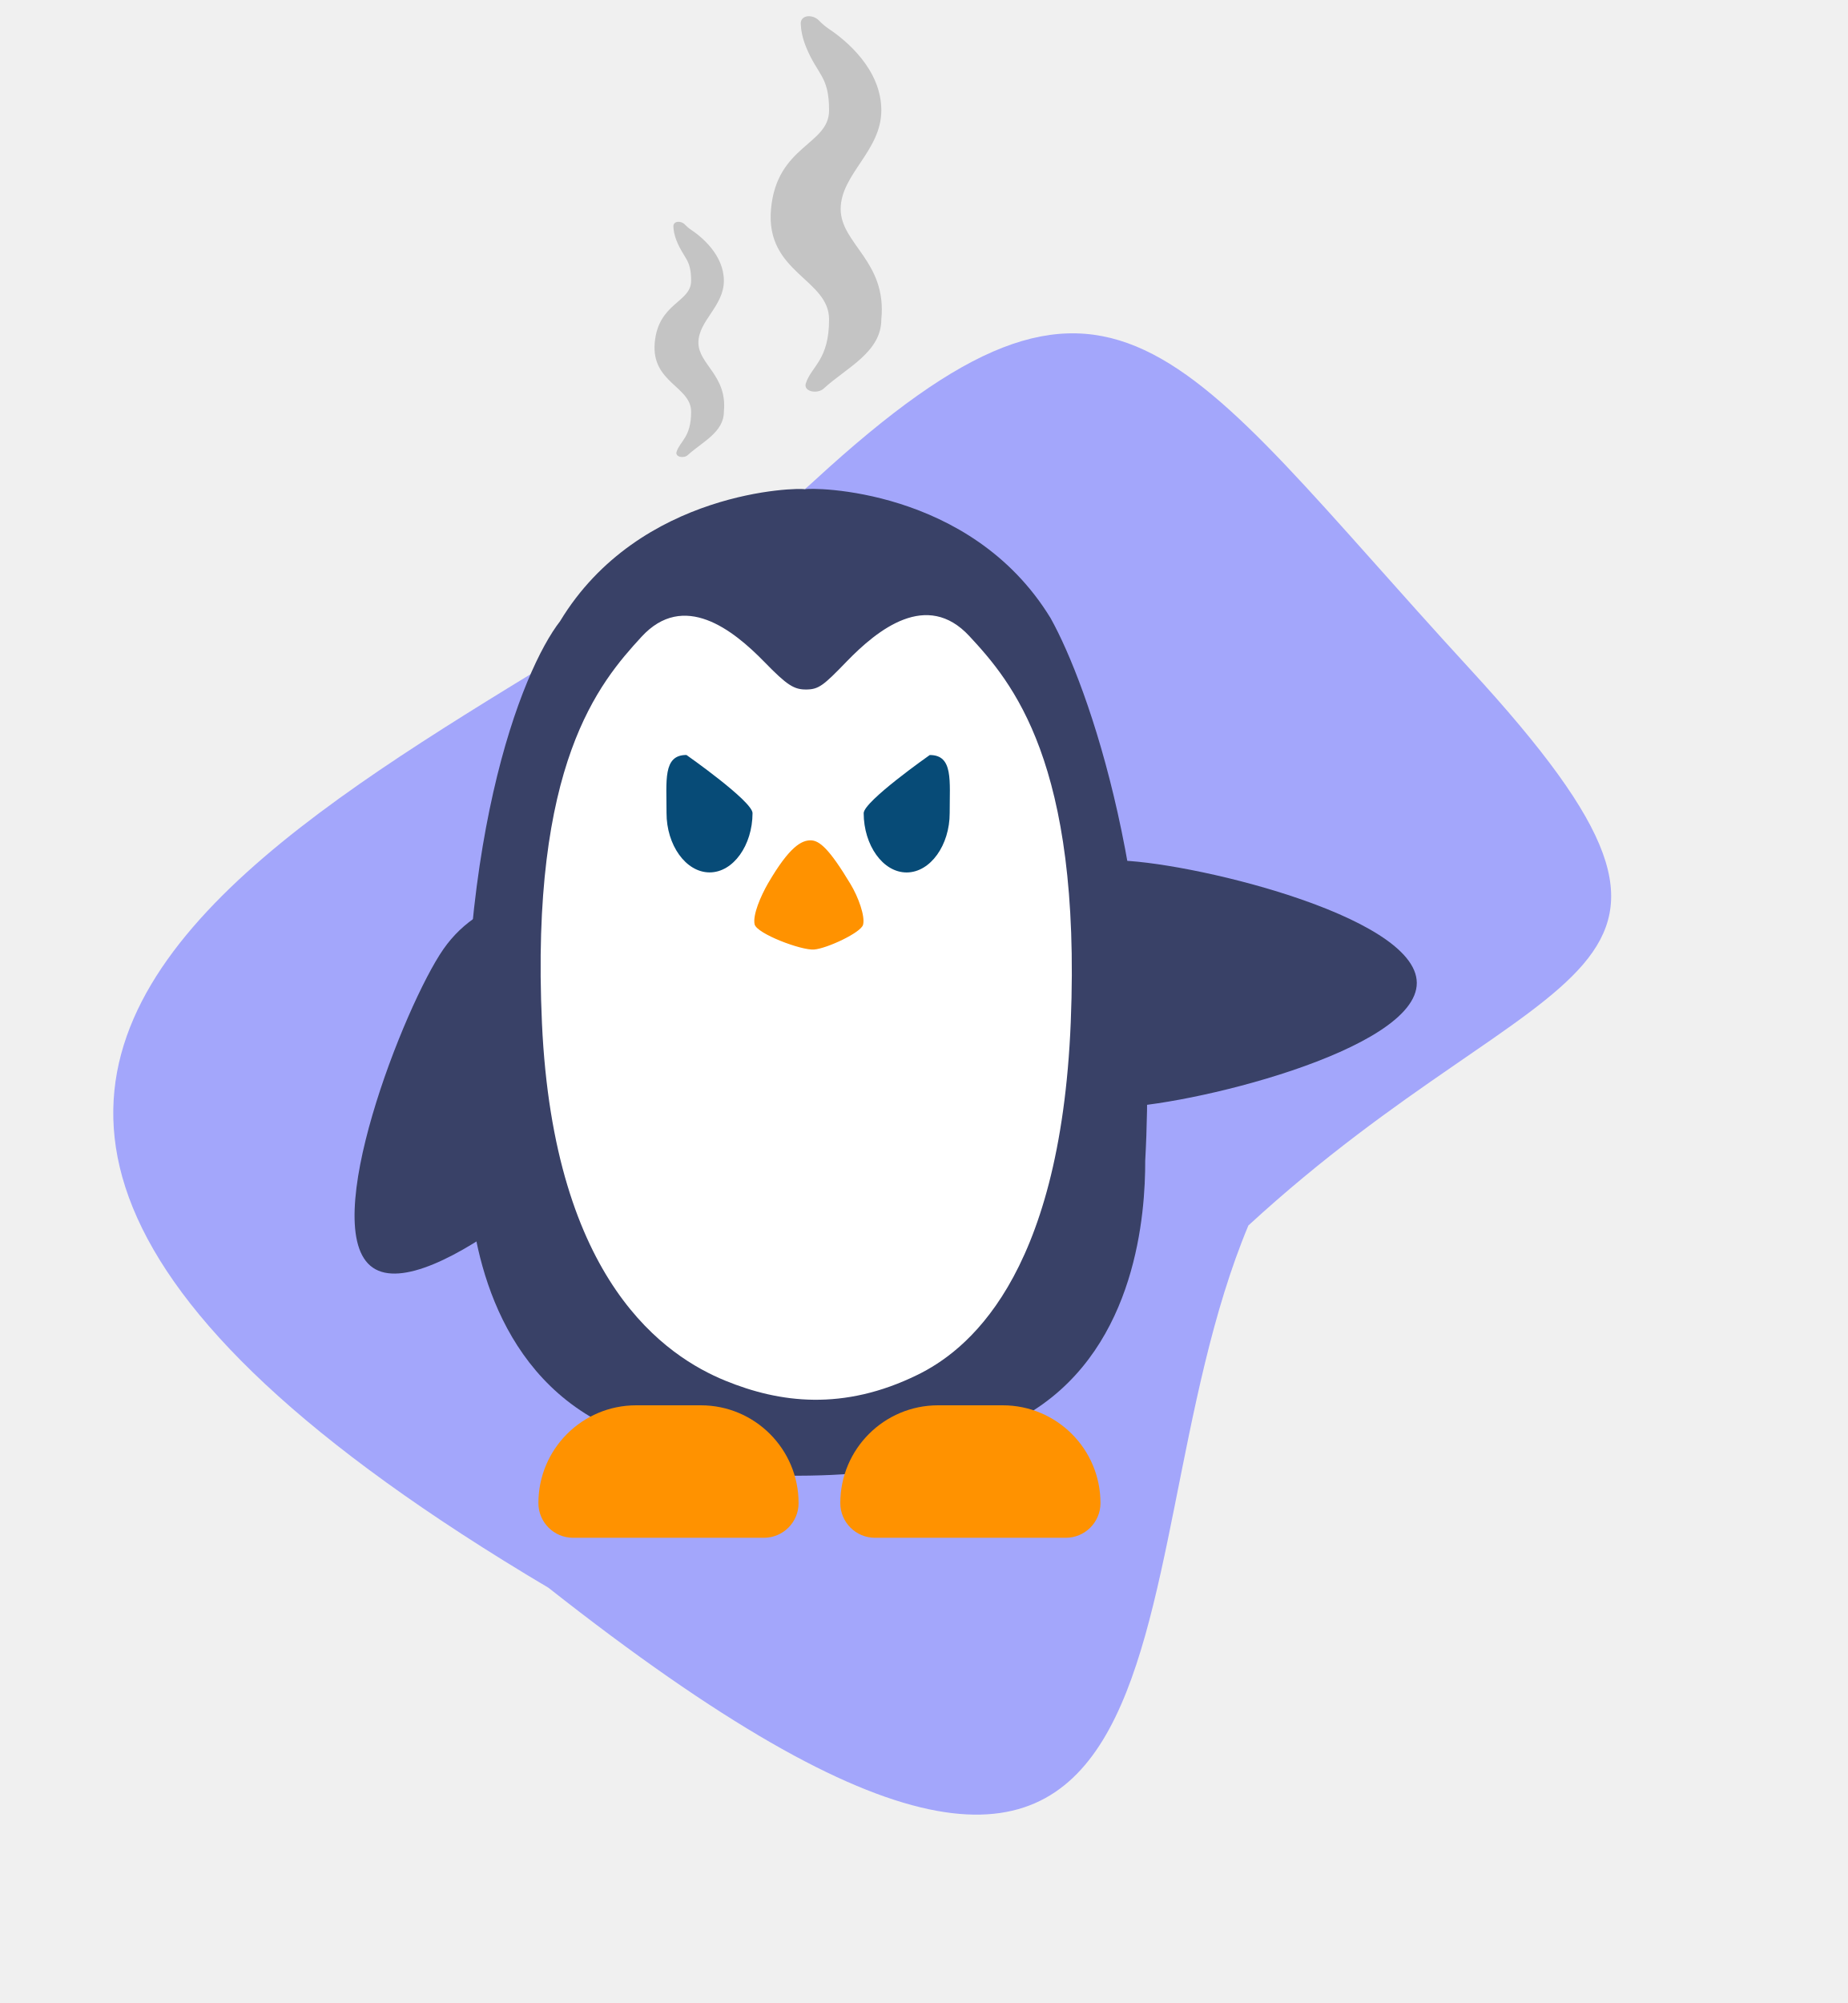
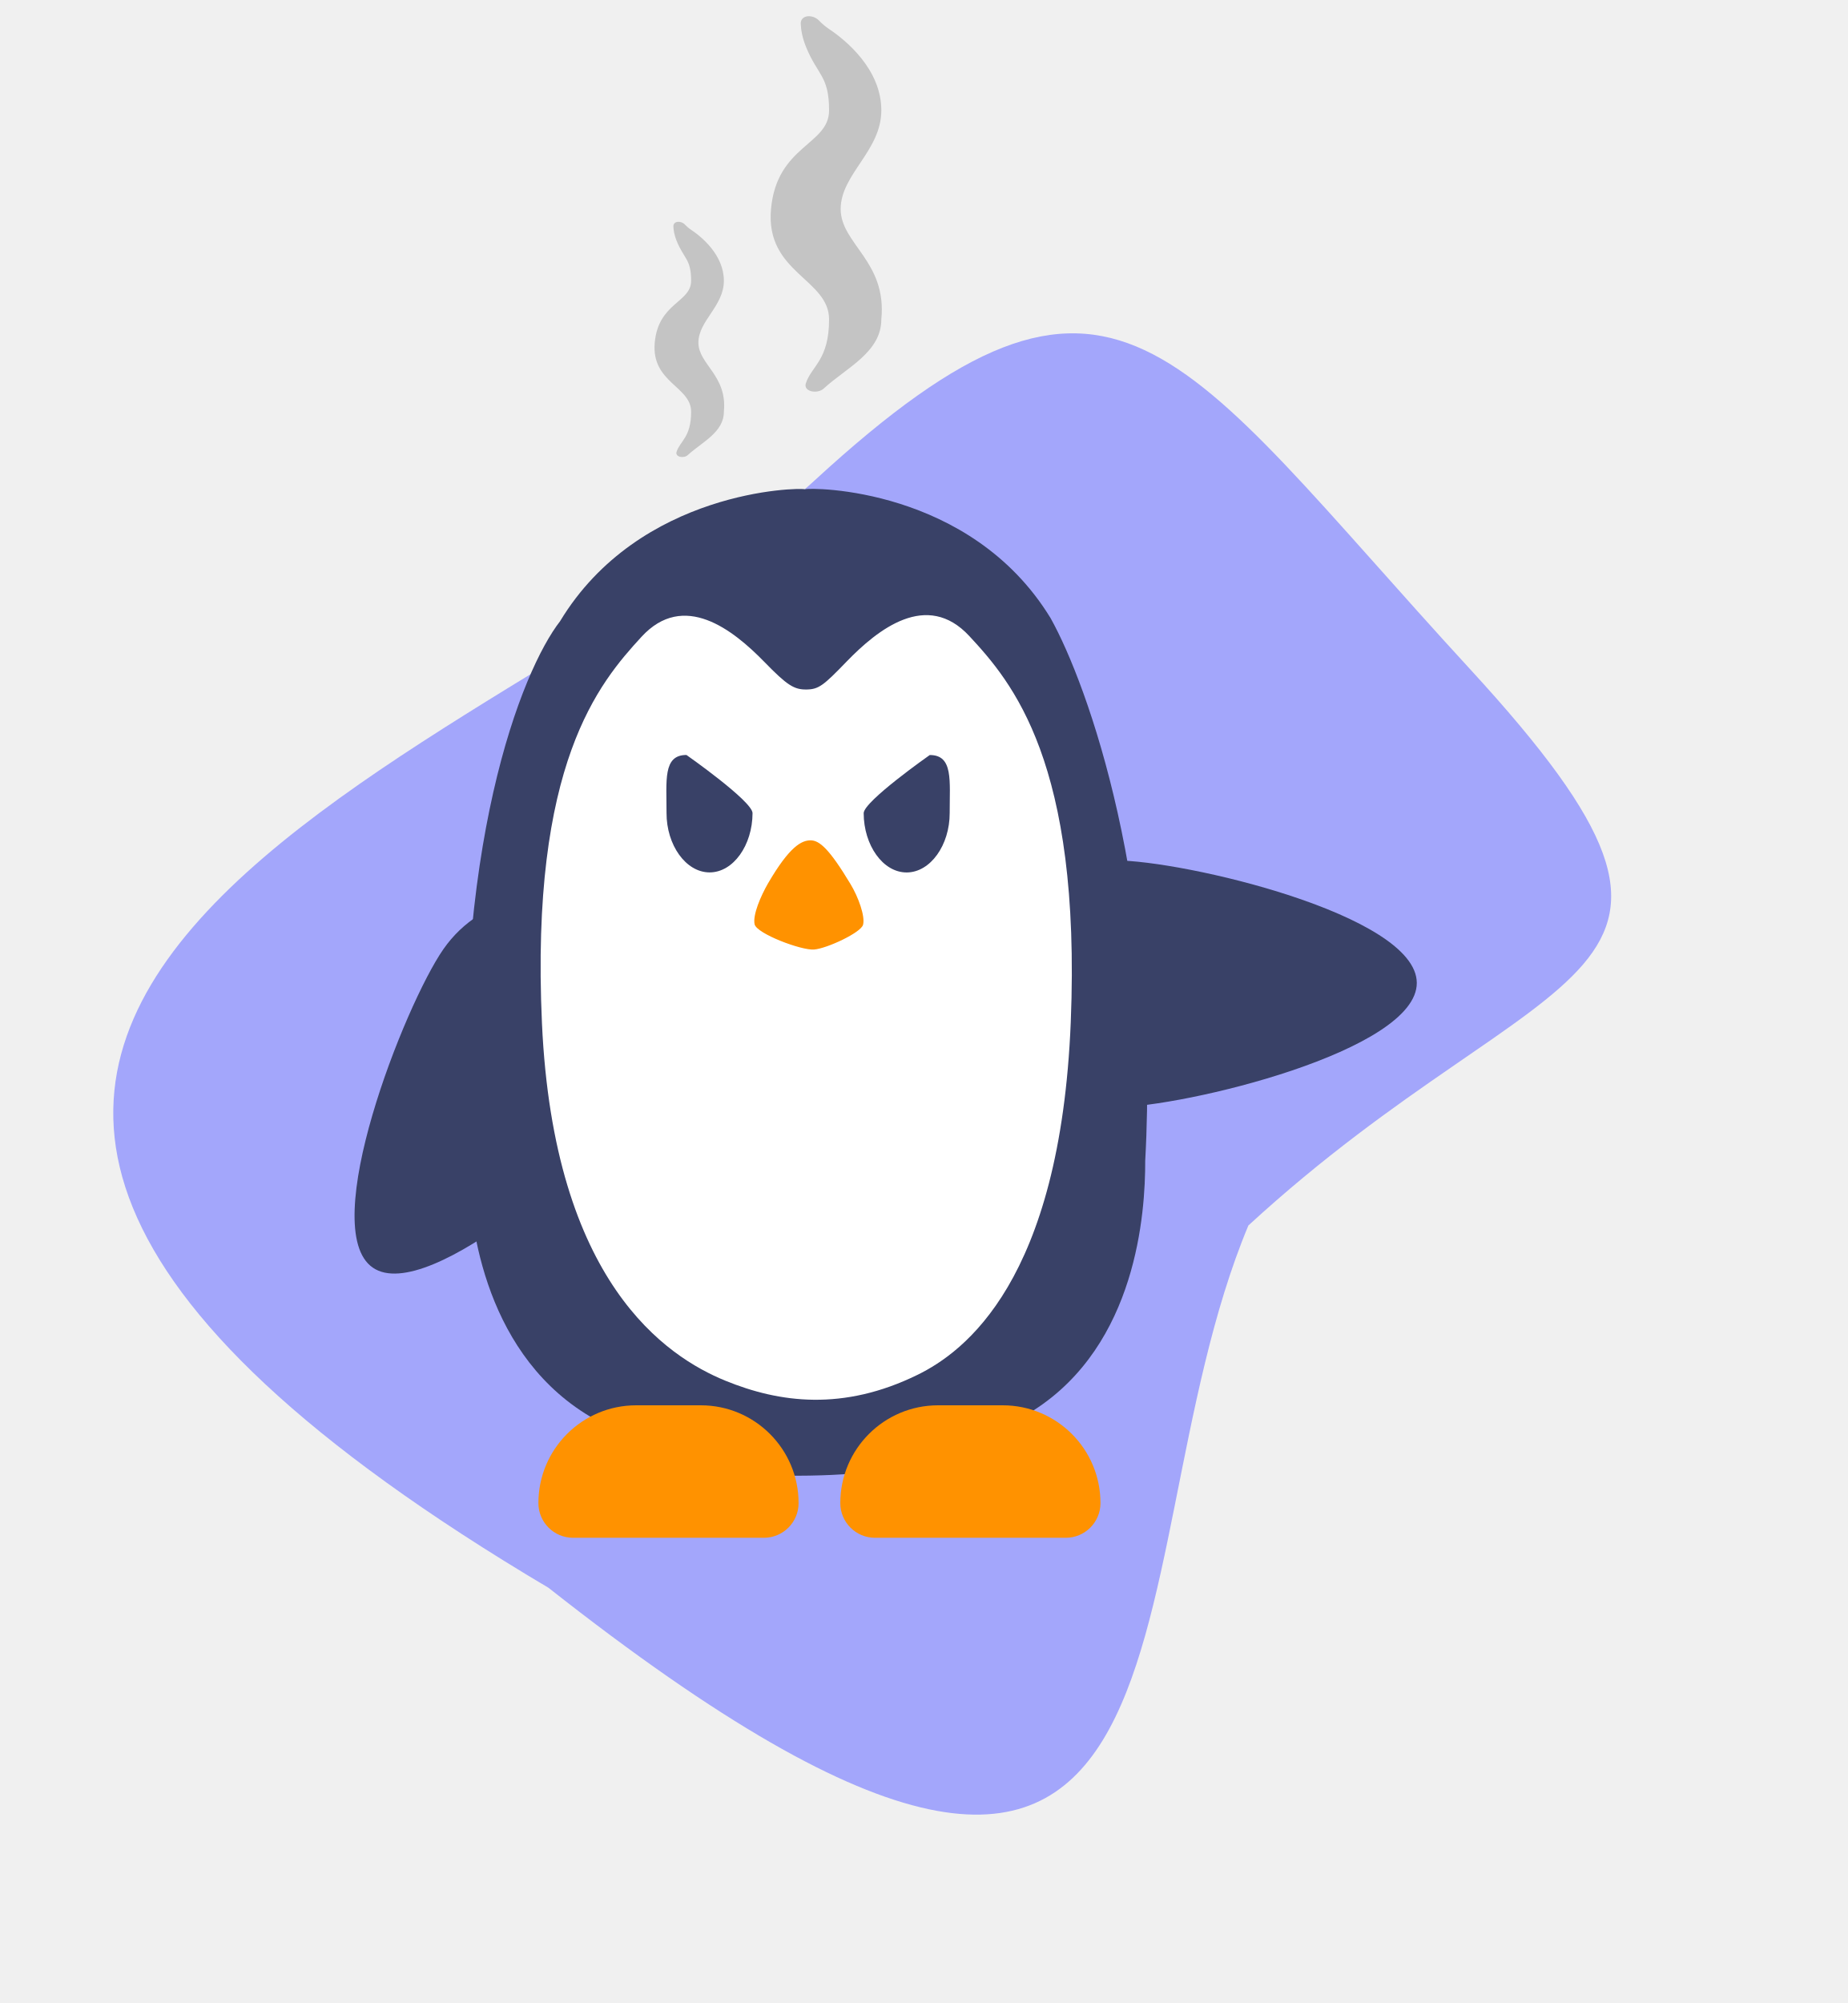
<svg xmlns="http://www.w3.org/2000/svg" width="143" height="155" viewBox="0 0 143 155" fill="none">
  <path d="M42.454 122.87C-33.672 77.742 39.756 58.594 63.071 37.16C86.385 15.725 90.878 26.869 113.789 51.789C136.699 76.709 119.939 73.397 96.624 94.832C85.427 121.621 95.815 164.927 42.454 122.87Z" fill="#A3A6FB" />
  <path d="M86.276 66.58C81 66.597 76.736 70.887 76.753 76.163C76.769 81.44 81.06 85.704 86.336 85.687C91.612 85.671 109.675 81.337 109.659 76.061C109.643 70.784 91.552 66.564 86.276 66.58Z" fill="#394167" />
  <path d="M34.314 73.457C37.322 69.123 43.274 68.047 47.609 71.055C51.944 74.063 53.02 80.016 50.011 84.35C47.004 88.685 33.184 101.098 28.849 98.09C24.514 95.082 31.306 77.792 34.314 73.457Z" fill="#394167" />
  <path d="M76.496 108.399C76.524 108.399 76.542 108.389 76.569 108.363C76.179 108.389 76.125 108.399 76.496 108.399Z" fill="white" />
  <path d="M80.183 108.367C80.201 108.385 80.219 108.395 80.238 108.395C80.564 108.395 80.519 108.385 80.183 108.367Z" fill="white" />
  <path d="M62.305 37.864C62.747 37.711 75.109 37.678 81.312 47.829C84.236 53.061 89.795 68.785 88.639 89.823C88.65 93.891 87.971 104.027 80.01 109.131C73.254 113.461 67.803 114.036 63.557 114.166C58.817 114.31 52.793 114.141 45.275 109.373C37.288 104.311 36.261 94.18 36.25 90.111C34.881 65.54 40.409 51.853 43.344 48.08C49.501 37.897 61.862 37.713 62.305 37.864Z" fill="#394167" />
  <path d="M78.405 110.348C78.414 110.348 78.423 110.338 78.432 110.33C78.269 110.338 78.241 110.348 78.405 110.348Z" fill="white" />
  <path d="M75.022 49.218C71.733 45.673 67.937 48.706 65.525 51.197C63.742 53.044 63.371 53.34 62.439 53.356C61.47 53.372 60.94 53.052 59.153 51.214C56.729 48.729 52.917 45.716 49.646 49.285C46.375 52.847 41.032 59.09 41.947 79.183C42.863 99.278 51.605 104.991 56.15 106.847C60.33 108.554 65.255 109.217 71.029 106.383C74.607 104.624 82.067 99.168 82.877 79.07C83.687 58.978 78.319 52.77 75.022 49.218Z" fill="white" />
  <path d="M78.304 110.333C78.314 110.341 78.323 110.341 78.332 110.341C78.468 110.351 78.45 110.341 78.304 110.333Z" fill="white" />
  <path d="M65.828 68.411C64.185 65.68 63.42 65.027 62.736 65.029C62.052 65.03 61.121 65.479 59.447 68.354C58.882 69.335 58.248 70.802 58.406 71.524C58.557 72.246 62.028 73.561 63.012 73.478C64.022 73.394 66.639 72.165 66.8 71.563C66.975 70.907 66.436 69.416 65.828 68.411Z" fill="#FF9200" />
-   <path d="M73.505 62.912C73.512 65.393 72.015 67.509 70.177 67.514C68.339 67.519 66.855 65.411 66.848 62.929C66.846 62.013 71.962 58.427 71.962 58.427C73.801 58.422 73.499 60.43 73.505 62.912Z" fill="#074B77" />
-   <path d="M51.589 62.907C51.583 65.389 53.079 67.505 54.918 67.51C56.756 67.514 58.24 65.406 58.246 62.925C58.249 62.009 53.132 58.423 53.132 58.423C51.294 58.418 51.596 60.426 51.589 62.907Z" fill="#074B77" />
+   <path d="M73.505 62.912C73.512 65.393 72.015 67.509 70.177 67.514C68.339 67.519 66.855 65.411 66.848 62.929C66.846 62.013 71.962 58.427 71.962 58.427C73.801 58.422 73.499 60.43 73.505 62.912Z" fill="#394167" />
+   <path d="M51.589 62.907C51.583 65.389 53.079 67.505 54.918 67.51C56.756 67.514 58.24 65.406 58.246 62.925C58.249 62.009 53.132 58.423 53.132 58.423C51.294 58.418 51.596 60.426 51.589 62.907Z" fill="#394167" />
  <path d="M41.672 116.315C41.672 112.136 45.06 108.748 49.239 108.748H54.243C58.422 108.748 61.81 112.136 61.81 116.315C61.81 117.798 60.608 119 59.125 119H44.357C42.874 119 41.672 117.798 41.672 116.315Z" fill="#FF9200" />
  <path d="M65.039 116.315C65.039 112.136 68.427 108.748 72.606 108.748H77.609C81.788 108.748 85.176 112.136 85.176 116.315C85.176 117.798 83.974 119 82.491 119H67.724C66.241 119 65.039 117.798 65.039 116.315Z" fill="#FF9200" />
  <path d="M64.17 2.247C63.873 2.049 63.614 1.824 63.392 1.592C62.907 1.084 61.953 1.138 61.978 1.84C61.996 2.337 62.104 2.924 62.372 3.595C63.271 5.842 64.17 5.842 64.17 8.538C64.17 11.234 60.125 11.234 59.676 16.177C59.227 21.12 64.17 21.57 64.17 24.715C64.17 27.861 62.822 28.311 62.372 29.659C62.157 30.305 63.26 30.524 63.761 30.062C65.499 28.46 68.214 27.267 68.214 24.715C68.663 20.222 65.068 18.874 65.068 16.177C65.068 13.481 68.214 11.684 68.214 8.538C68.214 5.392 65.518 3.146 64.17 2.247Z" fill="#C4C4C4" />
  <path d="M53.493 17.784C53.307 17.66 53.145 17.519 53.006 17.373C52.702 17.055 52.104 17.089 52.12 17.529C52.131 17.84 52.199 18.208 52.367 18.629C52.93 20.037 53.493 20.037 53.493 21.726C53.493 23.416 50.959 23.416 50.677 26.513C50.396 29.61 53.493 29.892 53.493 31.863C53.493 33.834 52.648 34.115 52.367 34.96C52.232 35.365 52.923 35.502 53.237 35.213C54.326 34.209 56.027 33.461 56.027 31.863C56.309 29.047 54.056 28.202 54.056 26.513C54.056 24.823 56.027 23.697 56.027 21.726C56.027 19.755 54.338 18.347 53.493 17.784Z" fill="#C4C4C4" />
</svg>
